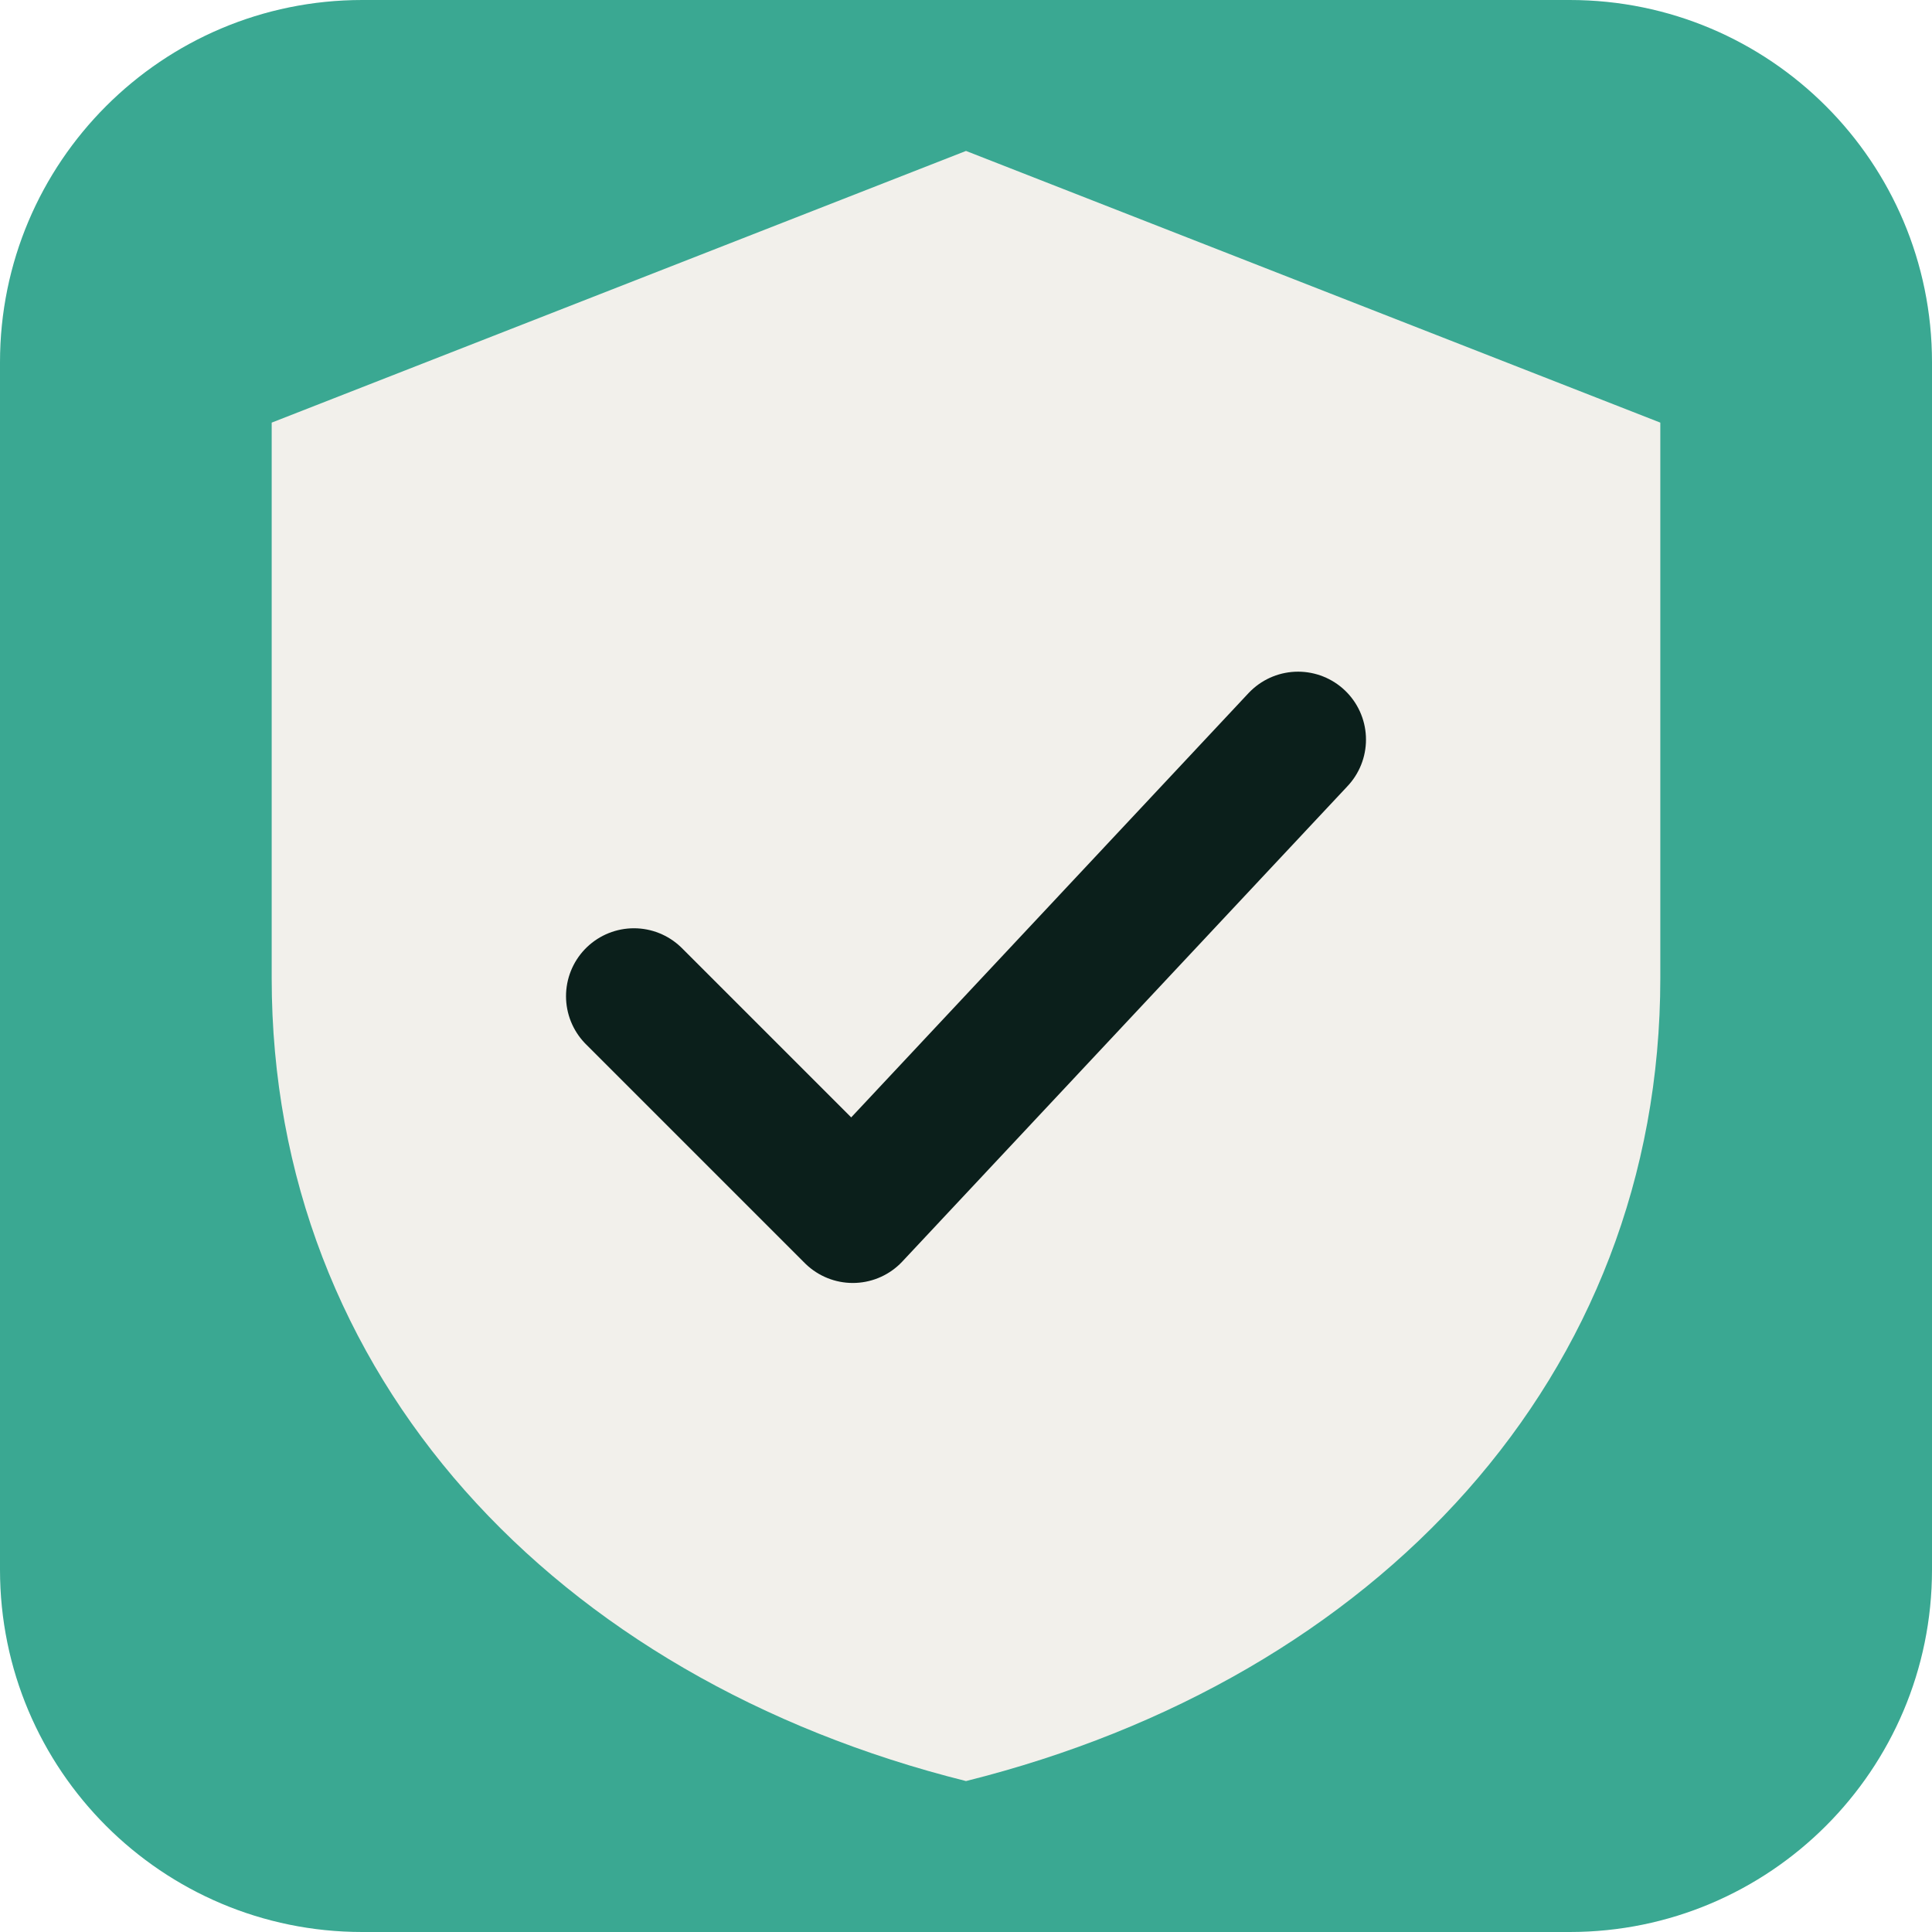
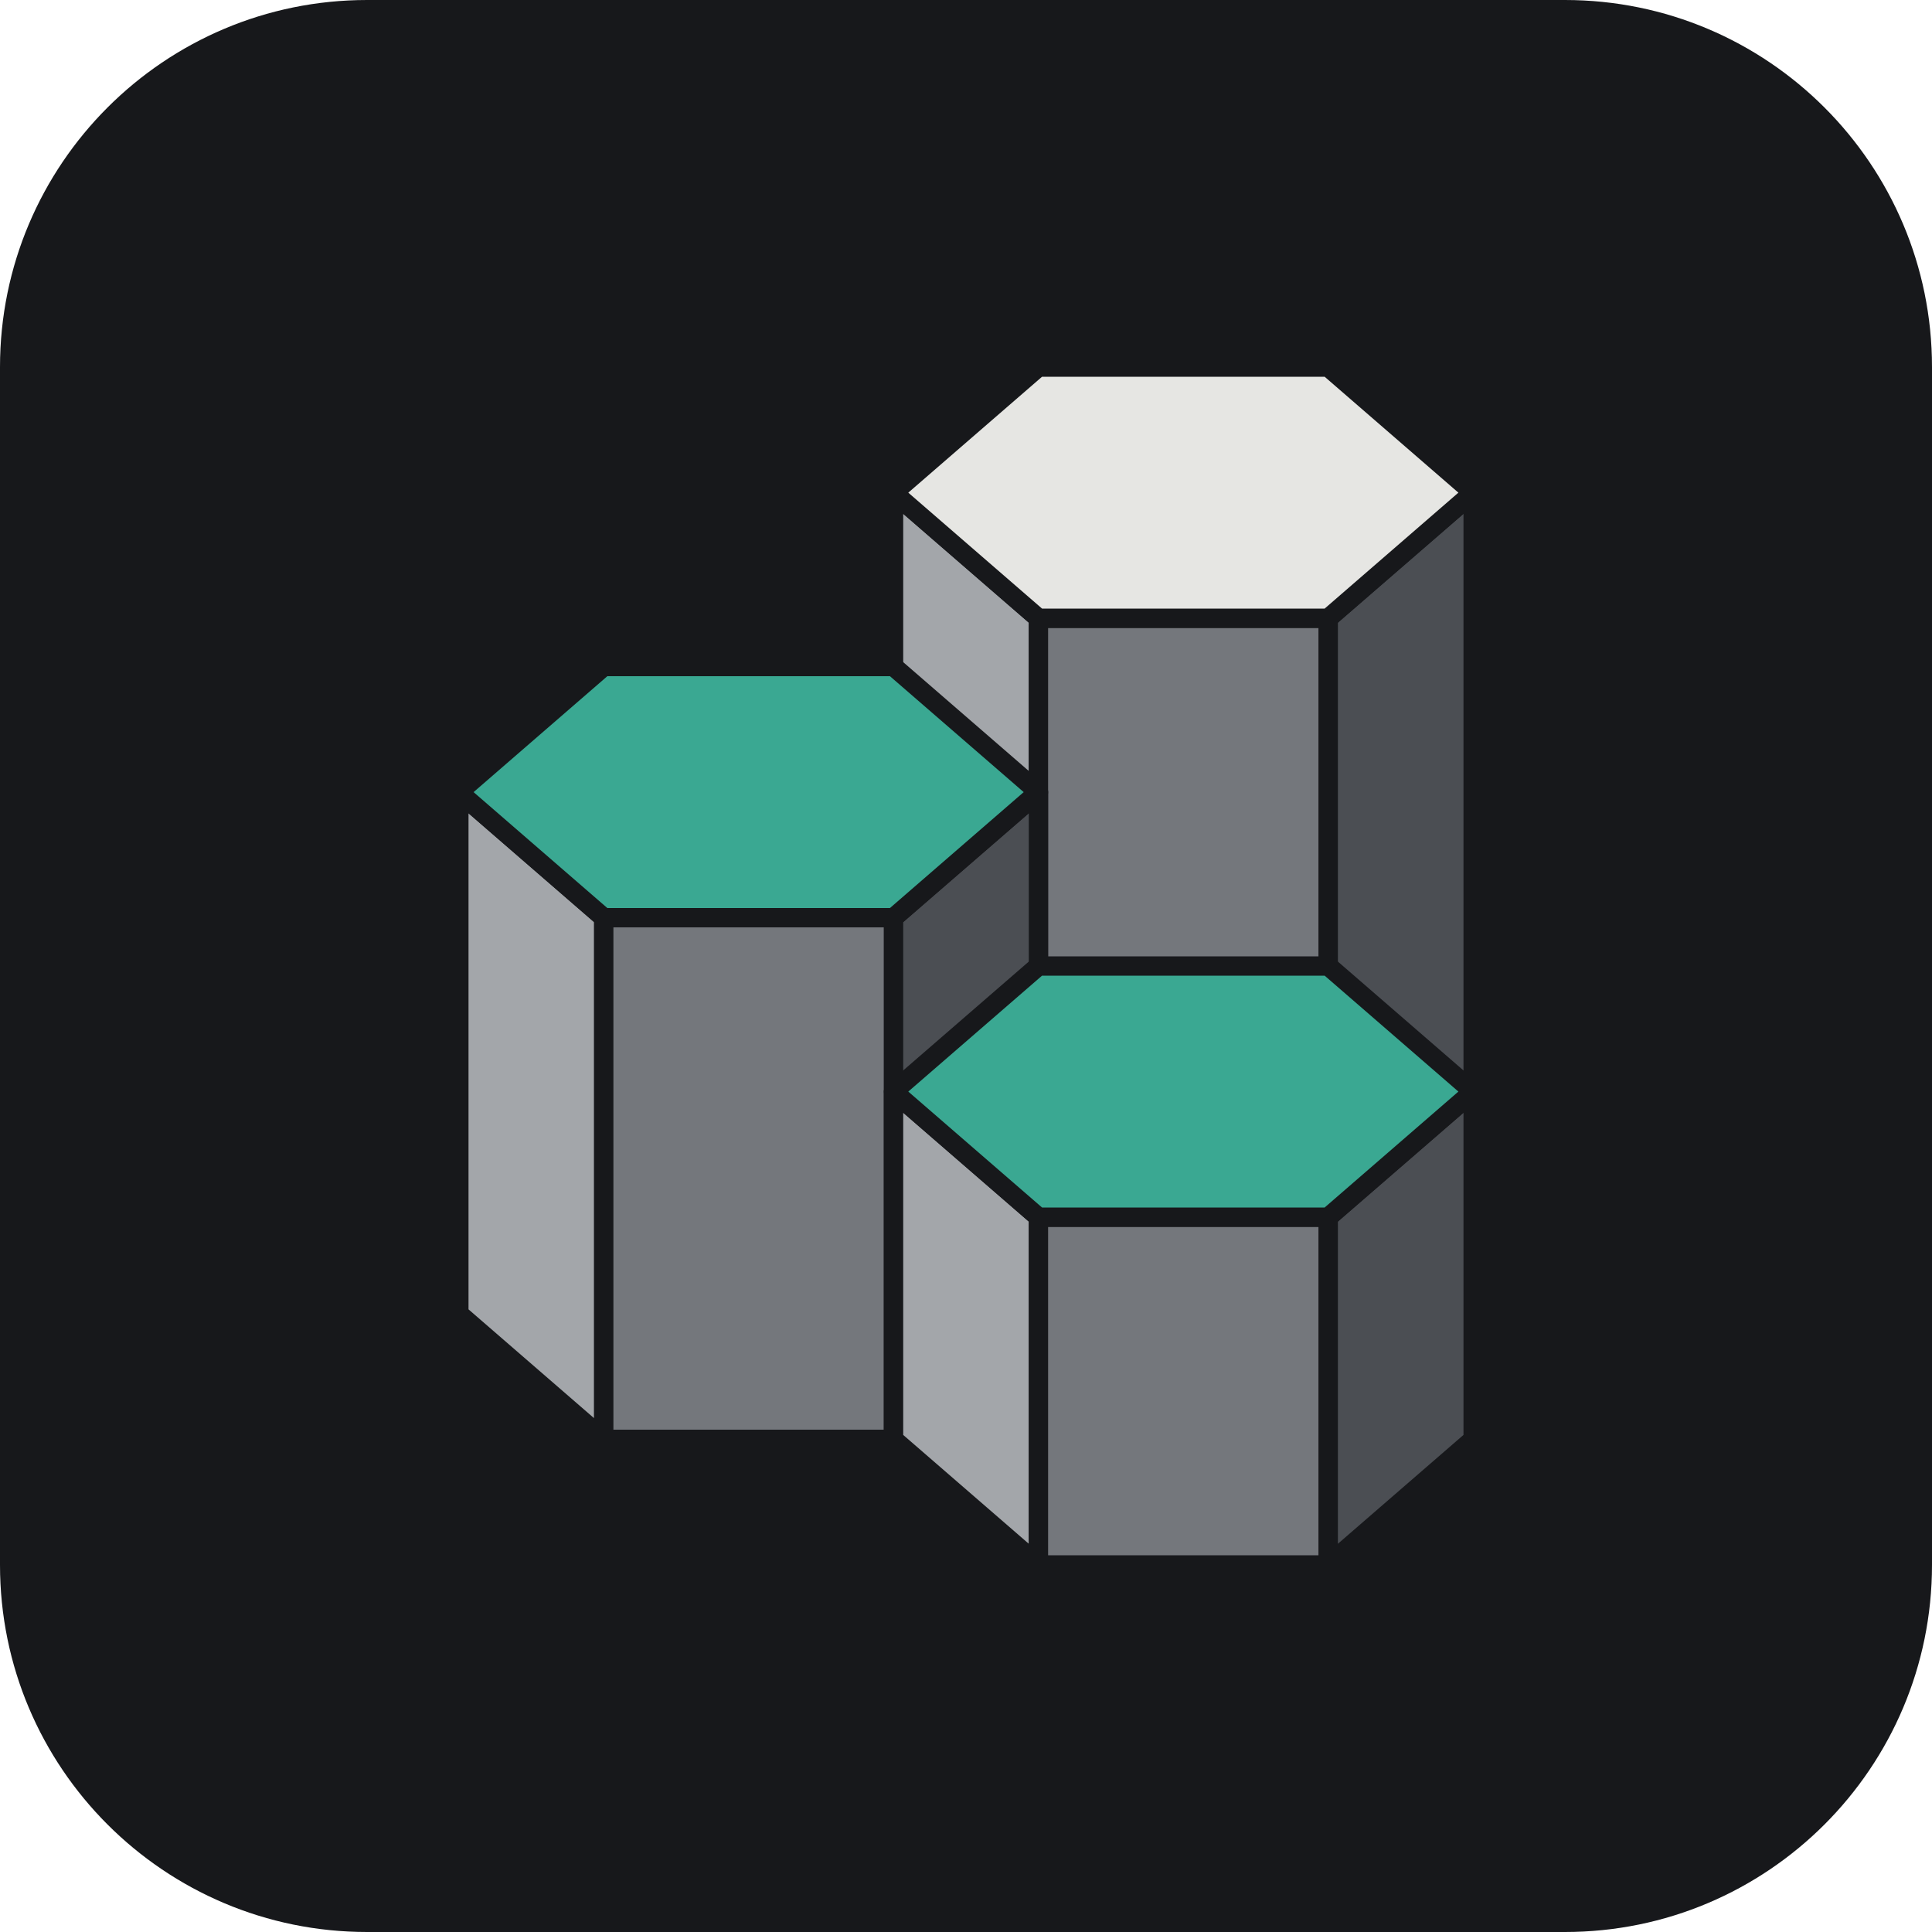
- <svg xmlns="http://www.w3.org/2000/svg" viewBox="0 0 256 256" role="img" aria-label="FlowShield sprint running">
-   <rect width="256" height="256" rx="48" fill="#3AA892" />
-   <path d="M128 20 36 56v73.6c0 52.8 37.6 92.8 92 106.4 54.4-13.6 92-53.6 92-106.4V56L128 20Z" fill="#F2F0EB" />
-   <path d="m84 132 29 29 59-63" fill="none" stroke="#0B1F1B" stroke-width="18" stroke-linecap="round" stroke-linejoin="round" />
+ <svg xmlns="http://www.w3.org/2000/svg" viewBox="0 0 100 100" role="img" aria-label="Basalt, Firm sprint running">
+   <rect width="100" height="100" rx="19" fill="#17181B" />
+   <g stroke="#17181B" stroke-width="1" stroke-linejoin="round">
+     <polygon points="46.25,25.5 53.75,32 53.75,68 46.25,61.5" fill="#A3A6AA" />
+     <polygon points="53.75,32 68.75,32 68.75,68 53.75,68" fill="#74777C" />
+     <polygon points="68.75,32 76.25,25.5 76.25,61.5 68.75,68" fill="#4B4E53" />
+     <polygon points="76.25,25.5 68.75,32 53.75,32 46.25,25.5 53.75,19 68.75,19" fill="#E6E6E3" />
+     <polygon points="23.75,41 31.25,47.5 31.25,74.5 23.75,68" fill="#A3A6AA" />
+     <polygon points="31.25,47.5 46.25,47.5 46.25,74.5 31.25,74.5" fill="#74777C" />
+     <polygon points="46.25,47.5 53.75,41 53.75,68 46.25,74.5" fill="#4B4E53" />
+     <polygon points="53.75,41 46.25,47.5 31.25,47.5 23.75,41 31.25,34.5 46.25,34.5" fill="#3AA892" />
+     <polygon points="46.25,56.5 53.75,63 53.75,81 46.25,74.5" fill="#A3A6AA" />
+     <polygon points="53.75,63 68.75,63 68.75,81 53.75,81" fill="#74777C" />
+     <polygon points="68.75,63 76.25,56.5 76.25,74.5 68.75,81" fill="#4B4E53" />
+     <polygon points="76.25,56.5 68.75,63 53.75,63 46.25,56.5 53.75,50 68.75,50" fill="#3AA892" />
+   </g>
</svg>
